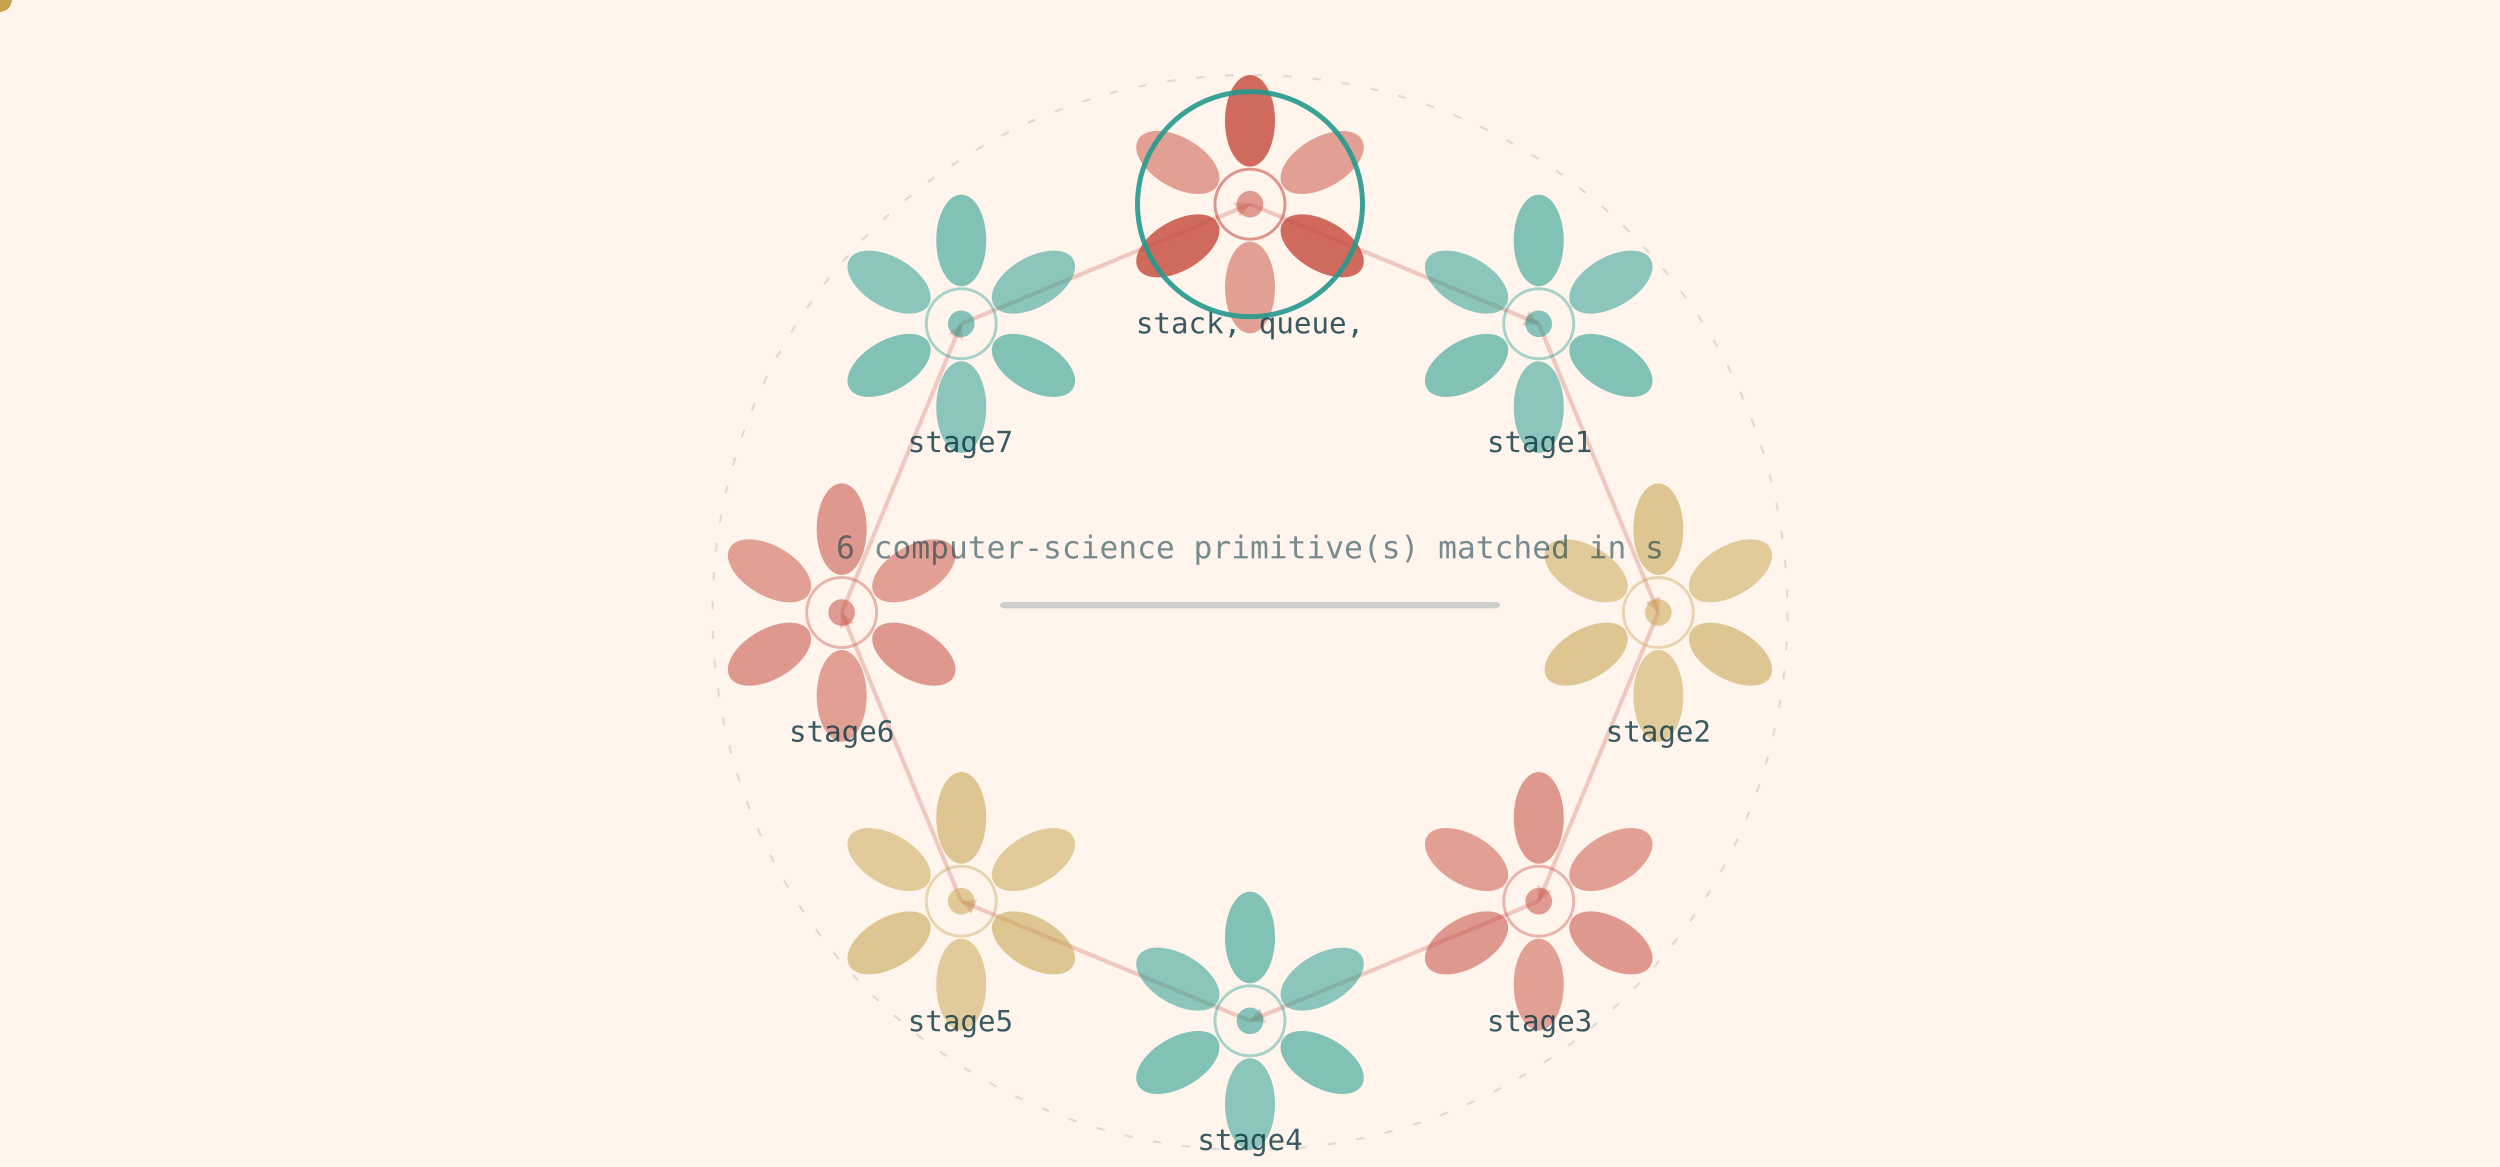
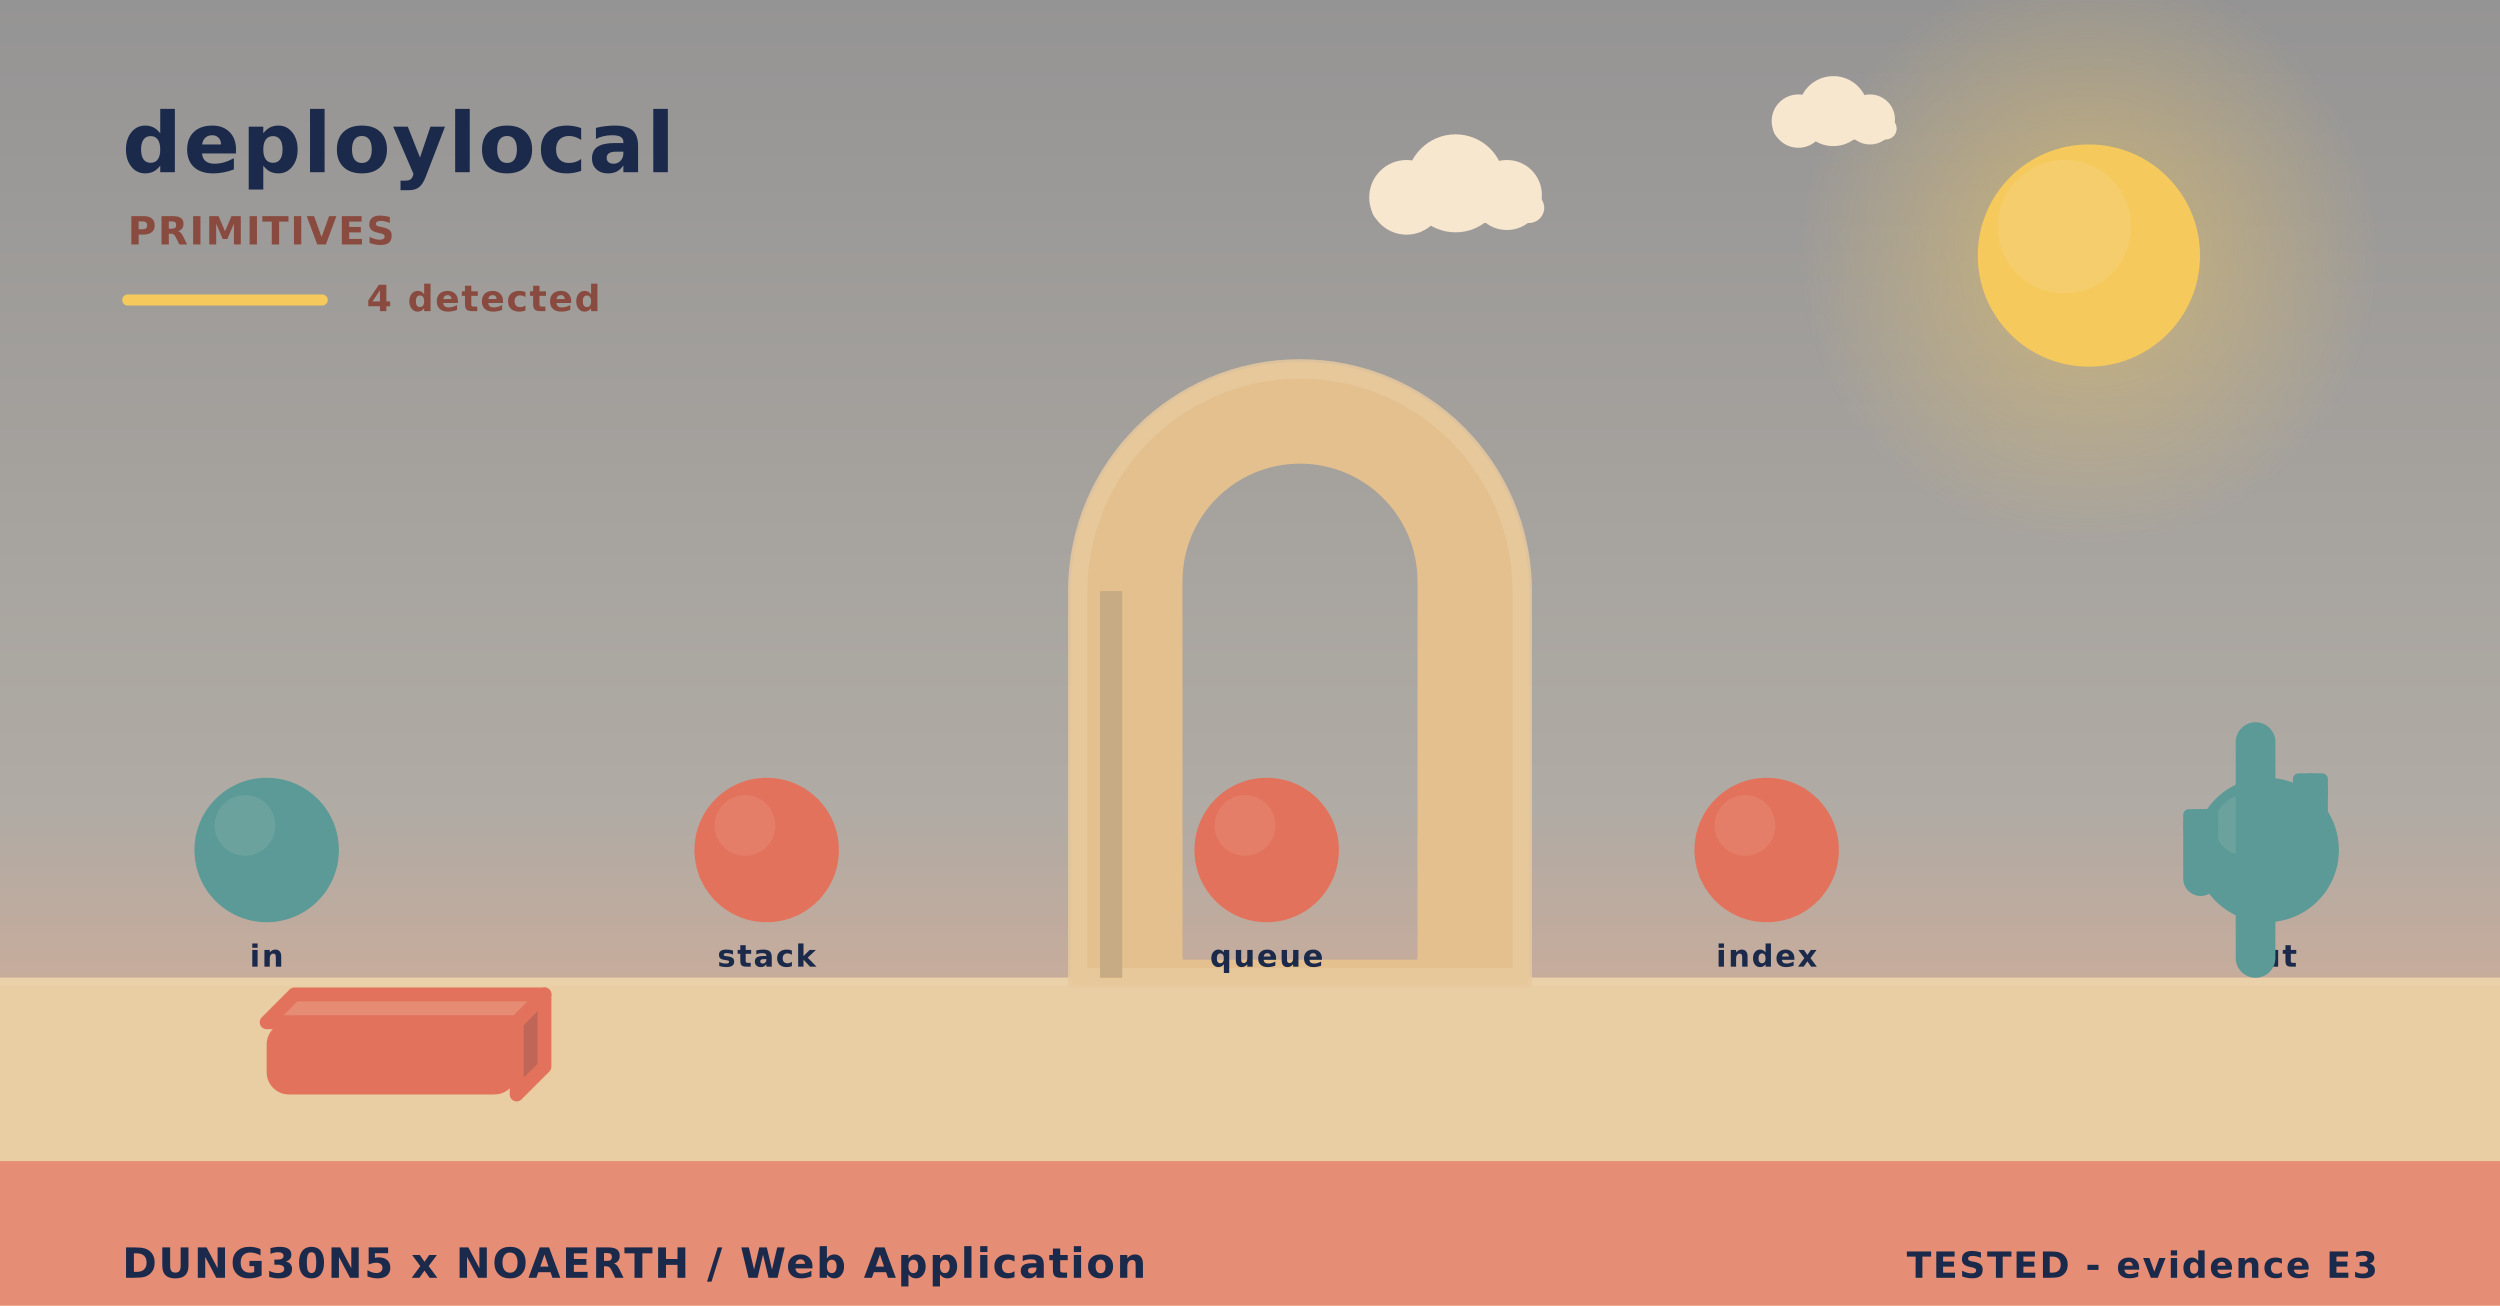
- <svg xmlns="http://www.w3.org/2000/svg" viewBox="0 0 1200 560" width="1200" height="560" role="img" aria-label="deploylocal state machine">
-   <rect width="1200" height="560" fill="#fff5ed" />
-   <defs>
-     <linearGradient id="gs" x1="0" y1="0" x2="1" y2="1">
-       <stop offset="0%" stop-color="#c75346" />
-       <stop offset="100%" stop-color="#24998e" />
-     </linearGradient>
-   </defs>
-   <circle cx="600.00" cy="294.00" r="258.00" fill="none" stroke="rgba(9,52,63,0.140)" stroke-width="1.00" opacity="1.00" stroke-dasharray="4 10" />
-   <line x1="600.00" y1="98.00" x2="738.59" y2="155.41" stroke="rgba(199,83,70,0.500)" stroke-width="2.00" opacity="0.55" />
-   <polygon points="738.59,155.41 733.76,149.29 730.86,156.32" fill="rgba(199,83,70,0.500)" opacity="0.55" />
-   <g opacity="0.9">
-     <circle cx="0.00" cy="0.00" r="5.50" fill="#c7a350" opacity="1.00" />
-     <animateTransform attributeName="transform" type="translate" values="600.00,98.00 738.59,155.41" dur="5.6s" begin="0.0s" repeatCount="indefinite" />
-     <animateTransform attributeName="transform" type="translate" values="738.59,155.41 600.00,98.00" dur="5.6s" begin="2.8s" repeatCount="indefinite" />
+ <svg xmlns="http://www.w3.org/2000/svg" width="900" height="470" viewBox="0 0 900 470" role="img" aria-label="deploylocal - how it behaves">
+   <linearGradient id="skys" x1="0" y1="0" x2="0" y2="1">
+     <stop offset="0" stop-color="#959494" />
+     <stop offset="0.62" stop-color="#b0aba4" />
+     <stop offset="1" stop-color="#f3ad8a" />
+   </linearGradient>
+   <rect width="900" height="470" fill="url(#skys)" />
+   <radialGradient id="suns">
+     <stop offset="0.35" stop-color="#f5c95c" stop-opacity="0.34" />
+     <stop offset="1" stop-color="#f5c95c" stop-opacity="0" />
+   </radialGradient>
+   <circle cx="752" cy="92" r="104" fill="url(#suns)" />
+   <circle cx="752" cy="92" r="40" fill="#f5c95c" />
+   <circle cx="743.2" cy="81.6" r="24" fill="#f5d27e" opacity="0.5" />
+   <g>
+     <circle cx="524" cy="66" r="17.64" fill="#f6e7ce" />
+     <circle cx="506.36" cy="71.04" r="13.44" fill="#f6e7ce" />
+     <circle cx="542.48" cy="70.2" r="12.6" fill="#f6e7ce" />
+     <rect x="493.76" y="69.36" width="62.16" height="10.92" rx="5.46" fill="#f6e7ce" />
+     <animateTransform attributeName="transform" type="translate" values="0 0;24 0;0 0" dur="36s" begin="0s" repeatCount="indefinite" />
  </g>
-   <line x1="738.59" y1="155.41" x2="796.00" y2="294.00" stroke="rgba(199,83,70,0.500)" stroke-width="2.00" opacity="0.55" />
-   <polygon points="796.00,294.00 796.91,286.26 789.89,289.17" fill="rgba(199,83,70,0.500)" opacity="0.55" />
-   <g opacity="0.9">
-     <circle cx="0.00" cy="0.00" r="5.50" fill="#c7a350" opacity="1.00" />
-     <animateTransform attributeName="transform" type="translate" values="738.59,155.41 796.00,294.00" dur="5.6s" begin="0.7s" repeatCount="indefinite" />
-     <animateTransform attributeName="transform" type="translate" values="796.00,294.00 738.59,155.41" dur="5.6s" begin="3.5s" repeatCount="indefinite" />
+   <g>
+     <circle cx="660" cy="40" r="12.6" fill="#f6e7ce" />
+     <circle cx="647.4" cy="43.6" r="9.6" fill="#f6e7ce" />
+     <circle cx="673.2" cy="43" r="9" fill="#f6e7ce" />
+     <rect x="638.4" y="42.4" width="44.4" height="7.8" rx="3.9" fill="#f6e7ce" />
+     <animateTransform attributeName="transform" type="translate" values="0 0;-18 0;0 0" dur="46s" begin="3s" repeatCount="indefinite" />
  </g>
-   <line x1="796.00" y1="294.00" x2="738.59" y2="432.59" stroke="rgba(199,83,70,0.500)" stroke-width="2.00" opacity="0.55" />
-   <polygon points="738.59,432.59 744.71,427.76 737.68,424.86" fill="rgba(199,83,70,0.500)" opacity="0.55" />
-   <g opacity="0.9">
-     <circle cx="0.00" cy="0.00" r="5.50" fill="#c7a350" opacity="1.00" />
-     <animateTransform attributeName="transform" type="translate" values="796.00,294.00 738.59,432.59" dur="5.6s" begin="1.4s" repeatCount="indefinite" />
-     <animateTransform attributeName="transform" type="translate" values="738.59,432.59 796.00,294.00" dur="5.6s" begin="4.2s" repeatCount="indefinite" />
+   <rect x="0" y="352" width="900" height="118" fill="#e9cda3" />
+   <rect x="0" y="352" width="900" height="3" fill="#ebd1a9" />
+   <text x="44" y="62" font-family="Verdana,DejaVu Sans,sans-serif" font-size="30" font-weight="700" letter-spacing="0.6" fill="#1b2a4a" text-anchor="start">deploylocal</text>
+   <text x="46" y="88" font-family="Verdana,DejaVu Sans,sans-serif" font-size="14" font-weight="700" letter-spacing="0.6" fill="#894b3f" text-anchor="start">PRIMITIVES</text>
+   <rect x="44" y="106" width="74" height="4" rx="2" fill="#f5c95c" />
+   <text x="132" y="112" font-family="Verdana,DejaVu Sans,sans-serif" font-size="13" font-weight="700" letter-spacing="0.6" fill="#894b3f" text-anchor="start">4 detected</text>
+   <path d="M388,352 L388,212.8 A80,80 0 0 1 548,212.8 L548,352 Z M423.2,348 L423.2,209.22 A44.8,44.8 0 0 1 512.8,209.22 L512.8,348 Z" fill="#e3c08d" fill-rule="evenodd" stroke="#e3c08d" stroke-width="5" stroke-linejoin="round" />
+   <path d="M388,352 L388,212.8 A80,80 0 0 1 548,212.8 L548,352 Z" fill="none" stroke="#e8c99d" stroke-width="7" stroke-linecap="round" opacity="0.85" />
+   <rect x="396" y="212.8" width="8" height="139.2" fill="#c7ab84" />
+   <circle cx="96" cy="306" r="26" fill="#5b9a97" />
+   <circle cx="88.2" cy="297.16" r="10.92" fill="#7aa9a2" opacity="0.55" />
+   <text x="96" y="348" font-family="Verdana,DejaVu Sans,sans-serif" font-size="11" font-weight="700" letter-spacing="0.6" fill="#1b2a4a" text-anchor="middle">in</text>
+   <g>
+     <circle cx="276" cy="306" r="26" fill="#e2725b" />
+     <circle cx="268.2" cy="297.16" r="10.92" fill="#e68972" opacity="0.55" />
+     <animate attributeName="opacity" values="0.8;1;0.8" dur="4.6s" begin="0s" repeatCount="indefinite" />
  </g>
-   <line x1="738.59" y1="432.59" x2="600.00" y2="490.00" stroke="rgba(199,83,70,0.500)" stroke-width="2.00" opacity="0.55" />
-   <polygon points="600.00,490.00 607.74,490.91 604.83,483.89" fill="rgba(199,83,70,0.500)" opacity="0.55" />
-   <g opacity="0.9">
-     <circle cx="0.00" cy="0.00" r="5.50" fill="#c7a350" opacity="1.00" />
-     <animateTransform attributeName="transform" type="translate" values="738.59,432.59 600.00,490.00" dur="5.6s" begin="2.1s" repeatCount="indefinite" />
-     <animateTransform attributeName="transform" type="translate" values="600.00,490.00 738.59,432.59" dur="5.6s" begin="4.9s" repeatCount="indefinite" />
+   <text x="276" y="348" font-family="Verdana,DejaVu Sans,sans-serif" font-size="11" font-weight="700" letter-spacing="0.6" fill="#1b2a4a" text-anchor="middle">stack</text>
+   <g>
+     <circle cx="456" cy="306" r="26" fill="#e2725b" />
+     <circle cx="448.2" cy="297.16" r="10.92" fill="#e68972" opacity="0.55" />
+     <animate attributeName="opacity" values="0.8;1;0.8" dur="5.2s" begin="0s" repeatCount="indefinite" />
  </g>
-   <line x1="600.00" y1="490.00" x2="461.41" y2="432.59" stroke="rgba(199,83,70,0.500)" stroke-width="2.00" opacity="0.55" />
-   <polygon points="461.41,432.59 466.24,438.71 469.14,431.68" fill="rgba(199,83,70,0.500)" opacity="0.55" />
-   <g opacity="0.9">
-     <circle cx="0.00" cy="0.00" r="5.50" fill="#c7a350" opacity="1.00" />
-     <animateTransform attributeName="transform" type="translate" values="600.00,490.00 461.41,432.59" dur="5.6s" begin="2.8s" repeatCount="indefinite" />
-     <animateTransform attributeName="transform" type="translate" values="461.41,432.59 600.00,490.00" dur="5.6s" begin="5.6s" repeatCount="indefinite" />
+   <text x="456" y="348" font-family="Verdana,DejaVu Sans,sans-serif" font-size="11" font-weight="700" letter-spacing="0.6" fill="#1b2a4a" text-anchor="middle">queue</text>
+   <g>
+     <circle cx="636" cy="306" r="26" fill="#e2725b" />
+     <circle cx="628.2" cy="297.16" r="10.92" fill="#e68972" opacity="0.55" />
+     <animate attributeName="opacity" values="0.8;1;0.8" dur="5.8s" begin="0s" repeatCount="indefinite" />
  </g>
-   <line x1="461.41" y1="432.59" x2="404.00" y2="294.00" stroke="rgba(199,83,70,0.500)" stroke-width="2.00" opacity="0.55" />
-   <polygon points="404.00,294.00 403.09,301.74 410.11,298.83" fill="rgba(199,83,70,0.500)" opacity="0.55" />
-   <g opacity="0.9">
-     <circle cx="0.00" cy="0.00" r="5.50" fill="#c7a350" opacity="1.00" />
-     <animateTransform attributeName="transform" type="translate" values="461.41,432.59 404.00,294.00" dur="5.6s" begin="3.5s" repeatCount="indefinite" />
-     <animateTransform attributeName="transform" type="translate" values="404.00,294.00 461.41,432.59" dur="5.6s" begin="6.3s" repeatCount="indefinite" />
-   </g>
-   <line x1="404.00" y1="294.00" x2="461.41" y2="155.41" stroke="rgba(199,83,70,0.500)" stroke-width="2.00" opacity="0.55" />
-   <polygon points="461.41,155.41 455.29,160.24 462.32,163.14" fill="rgba(199,83,70,0.500)" opacity="0.55" />
-   <g opacity="0.9">
-     <circle cx="0.00" cy="0.00" r="5.50" fill="#c7a350" opacity="1.00" />
-     <animateTransform attributeName="transform" type="translate" values="404.00,294.00 461.41,155.41" dur="5.6s" begin="4.2s" repeatCount="indefinite" />
-     <animateTransform attributeName="transform" type="translate" values="461.41,155.41 404.00,294.00" dur="5.6s" begin="7s" repeatCount="indefinite" />
-   </g>
-   <line x1="461.41" y1="155.41" x2="600.00" y2="98.00" stroke="rgba(199,83,70,0.500)" stroke-width="2.00" opacity="0.55" />
-   <polygon points="600.00,98.00 592.26,97.09 595.17,104.11" fill="rgba(199,83,70,0.500)" opacity="0.55" />
-   <g opacity="0.9">
-     <circle cx="0.00" cy="0.00" r="5.50" fill="#c7a350" opacity="1.00" />
-     <animateTransform attributeName="transform" type="translate" values="461.41,155.41 600.00,98.00" dur="5.6s" begin="4.9s" repeatCount="indefinite" />
-     <animateTransform attributeName="transform" type="translate" values="600.00,98.00 461.41,155.41" dur="5.6s" begin="7.7s" repeatCount="indefinite" />
-   </g>
-   <ellipse cx="600.00" cy="58.00" rx="12.00" ry="22.00" fill="rgba(199,83,70,0.900)" opacity="0.95" transform="rotate(0.0 600.00 58.00)" />
-   <ellipse cx="634.64" cy="78.00" rx="12.00" ry="22.00" fill="rgba(199,83,70,0.550)" opacity="0.95" transform="rotate(60.0 634.64 78.00)" />
-   <ellipse cx="634.64" cy="118.00" rx="12.00" ry="22.00" fill="rgba(199,83,70,0.900)" opacity="0.95" transform="rotate(120.0 634.64 118.00)" />
-   <ellipse cx="600.00" cy="138.00" rx="12.00" ry="22.00" fill="rgba(199,83,70,0.550)" opacity="0.95" transform="rotate(180.0 600.00 138.00)" />
-   <ellipse cx="565.36" cy="118.00" rx="12.00" ry="22.00" fill="rgba(199,83,70,0.900)" opacity="0.95" transform="rotate(240.0 565.36 118.00)" />
-   <ellipse cx="565.36" cy="78.00" rx="12.00" ry="22.00" fill="rgba(199,83,70,0.550)" opacity="0.95" transform="rotate(300.0 565.36 78.00)" />
-   <circle cx="600.00" cy="98.00" r="16.80" fill="none" stroke="rgba(199,83,70,0.900)" stroke-width="1.40" opacity="0.66" />
-   <circle cx="600.00" cy="98.00" r="6.40" fill="rgba(199,83,70,0.550)" opacity="1.00" />
-   <text x="600" y="160" font-family="ui-monospace,Menlo,monospace" font-size="14" fill="rgba(9,52,63,0.800)" text-anchor="middle">stack, queue, </text>
-   <g>
-     <circle cx="600.00" cy="98.00" r="54.00" fill="none" stroke="#24998e" stroke-width="2.40" opacity="0.90" />
-     <animate attributeName="opacity" values="0.25;1.0;0.25" dur="11.2s" begin="0.0s" repeatCount="indefinite" />
-   </g>
-   <ellipse cx="738.59" cy="115.41" rx="12.00" ry="22.00" fill="rgba(36,153,142,0.600)" opacity="0.95" transform="rotate(0.0 738.59 115.41)" />
-   <ellipse cx="773.23" cy="135.41" rx="12.00" ry="22.00" fill="rgba(36,153,142,0.550)" opacity="0.95" transform="rotate(60.0 773.23 135.41)" />
-   <ellipse cx="773.23" cy="175.41" rx="12.00" ry="22.00" fill="rgba(36,153,142,0.600)" opacity="0.95" transform="rotate(120.0 773.23 175.41)" />
-   <ellipse cx="738.59" cy="195.41" rx="12.00" ry="22.00" fill="rgba(36,153,142,0.550)" opacity="0.95" transform="rotate(180.0 738.59 195.41)" />
-   <ellipse cx="703.95" cy="175.41" rx="12.00" ry="22.00" fill="rgba(36,153,142,0.600)" opacity="0.95" transform="rotate(240.0 703.95 175.41)" />
-   <ellipse cx="703.95" cy="135.41" rx="12.00" ry="22.00" fill="rgba(36,153,142,0.550)" opacity="0.95" transform="rotate(300.0 703.95 135.41)" />
-   <circle cx="738.59" cy="155.41" r="16.80" fill="none" stroke="rgba(36,153,142,0.600)" stroke-width="1.40" opacity="0.66" />
-   <circle cx="738.59" cy="155.41" r="6.40" fill="rgba(36,153,142,0.550)" opacity="1.00" />
-   <text x="739" y="217" font-family="ui-monospace,Menlo,monospace" font-size="14" fill="rgba(9,52,63,0.800)" text-anchor="middle">stage1</text>
-   <ellipse cx="796.00" cy="254.00" rx="12.00" ry="22.00" fill="rgba(199,163,80,0.600)" opacity="0.95" transform="rotate(0.0 796.00 254.00)" />
-   <ellipse cx="830.64" cy="274.00" rx="12.00" ry="22.00" fill="rgba(199,163,80,0.550)" opacity="0.95" transform="rotate(60.0 830.64 274.00)" />
-   <ellipse cx="830.64" cy="314.00" rx="12.00" ry="22.00" fill="rgba(199,163,80,0.600)" opacity="0.95" transform="rotate(120.0 830.64 314.00)" />
-   <ellipse cx="796.00" cy="334.00" rx="12.00" ry="22.00" fill="rgba(199,163,80,0.550)" opacity="0.95" transform="rotate(180.0 796.00 334.00)" />
-   <ellipse cx="761.36" cy="314.00" rx="12.00" ry="22.00" fill="rgba(199,163,80,0.600)" opacity="0.95" transform="rotate(240.0 761.36 314.00)" />
-   <ellipse cx="761.36" cy="274.00" rx="12.00" ry="22.00" fill="rgba(199,163,80,0.550)" opacity="0.95" transform="rotate(300.0 761.36 274.00)" />
-   <circle cx="796.00" cy="294.00" r="16.80" fill="none" stroke="rgba(199,163,80,0.600)" stroke-width="1.40" opacity="0.66" />
-   <circle cx="796.00" cy="294.00" r="6.40" fill="rgba(199,163,80,0.550)" opacity="1.00" />
-   <text x="796" y="356" font-family="ui-monospace,Menlo,monospace" font-size="14" fill="rgba(9,52,63,0.800)" text-anchor="middle">stage2</text>
-   <ellipse cx="738.59" cy="392.59" rx="12.00" ry="22.00" fill="rgba(199,83,70,0.600)" opacity="0.95" transform="rotate(0.0 738.59 392.59)" />
-   <ellipse cx="773.23" cy="412.59" rx="12.00" ry="22.00" fill="rgba(199,83,70,0.550)" opacity="0.95" transform="rotate(60.0 773.23 412.59)" />
-   <ellipse cx="773.23" cy="452.59" rx="12.00" ry="22.00" fill="rgba(199,83,70,0.600)" opacity="0.95" transform="rotate(120.0 773.23 452.59)" />
-   <ellipse cx="738.59" cy="472.59" rx="12.00" ry="22.00" fill="rgba(199,83,70,0.550)" opacity="0.95" transform="rotate(180.0 738.59 472.59)" />
-   <ellipse cx="703.95" cy="452.59" rx="12.00" ry="22.00" fill="rgba(199,83,70,0.600)" opacity="0.95" transform="rotate(240.0 703.95 452.59)" />
-   <ellipse cx="703.95" cy="412.59" rx="12.00" ry="22.00" fill="rgba(199,83,70,0.550)" opacity="0.95" transform="rotate(300.0 703.95 412.59)" />
-   <circle cx="738.59" cy="432.59" r="16.80" fill="none" stroke="rgba(199,83,70,0.600)" stroke-width="1.40" opacity="0.66" />
-   <circle cx="738.59" cy="432.59" r="6.40" fill="rgba(199,83,70,0.550)" opacity="1.00" />
-   <text x="739" y="495" font-family="ui-monospace,Menlo,monospace" font-size="14" fill="rgba(9,52,63,0.800)" text-anchor="middle">stage3</text>
-   <ellipse cx="600.00" cy="450.00" rx="12.00" ry="22.00" fill="rgba(36,153,142,0.600)" opacity="0.95" transform="rotate(0.0 600.00 450.00)" />
-   <ellipse cx="634.64" cy="470.00" rx="12.00" ry="22.00" fill="rgba(36,153,142,0.550)" opacity="0.95" transform="rotate(60.0 634.64 470.00)" />
-   <ellipse cx="634.64" cy="510.00" rx="12.00" ry="22.00" fill="rgba(36,153,142,0.600)" opacity="0.95" transform="rotate(120.0 634.64 510.00)" />
-   <ellipse cx="600.00" cy="530.00" rx="12.00" ry="22.00" fill="rgba(36,153,142,0.550)" opacity="0.95" transform="rotate(180.0 600.00 530.00)" />
-   <ellipse cx="565.36" cy="510.00" rx="12.00" ry="22.00" fill="rgba(36,153,142,0.600)" opacity="0.95" transform="rotate(240.0 565.36 510.00)" />
-   <ellipse cx="565.36" cy="470.00" rx="12.00" ry="22.00" fill="rgba(36,153,142,0.550)" opacity="0.95" transform="rotate(300.0 565.36 470.00)" />
-   <circle cx="600.00" cy="490.00" r="16.80" fill="none" stroke="rgba(36,153,142,0.600)" stroke-width="1.40" opacity="0.66" />
-   <circle cx="600.00" cy="490.00" r="6.40" fill="rgba(36,153,142,0.550)" opacity="1.00" />
-   <text x="600" y="552" font-family="ui-monospace,Menlo,monospace" font-size="14" fill="rgba(9,52,63,0.800)" text-anchor="middle">stage4</text>
-   <ellipse cx="461.41" cy="392.59" rx="12.00" ry="22.00" fill="rgba(199,163,80,0.600)" opacity="0.95" transform="rotate(0.0 461.41 392.59)" />
-   <ellipse cx="496.05" cy="412.59" rx="12.00" ry="22.00" fill="rgba(199,163,80,0.550)" opacity="0.95" transform="rotate(60.0 496.05 412.59)" />
-   <ellipse cx="496.05" cy="452.59" rx="12.00" ry="22.00" fill="rgba(199,163,80,0.600)" opacity="0.95" transform="rotate(120.0 496.05 452.59)" />
-   <ellipse cx="461.41" cy="472.59" rx="12.00" ry="22.00" fill="rgba(199,163,80,0.550)" opacity="0.95" transform="rotate(180.0 461.41 472.59)" />
-   <ellipse cx="426.77" cy="452.59" rx="12.00" ry="22.00" fill="rgba(199,163,80,0.600)" opacity="0.95" transform="rotate(240.0 426.77 452.59)" />
-   <ellipse cx="426.77" cy="412.59" rx="12.00" ry="22.00" fill="rgba(199,163,80,0.550)" opacity="0.95" transform="rotate(300.0 426.77 412.59)" />
-   <circle cx="461.41" cy="432.59" r="16.80" fill="none" stroke="rgba(199,163,80,0.600)" stroke-width="1.40" opacity="0.66" />
-   <circle cx="461.41" cy="432.59" r="6.40" fill="rgba(199,163,80,0.550)" opacity="1.00" />
-   <text x="461" y="495" font-family="ui-monospace,Menlo,monospace" font-size="14" fill="rgba(9,52,63,0.800)" text-anchor="middle">stage5</text>
-   <ellipse cx="404.00" cy="254.00" rx="12.00" ry="22.00" fill="rgba(199,83,70,0.600)" opacity="0.95" transform="rotate(0.0 404.00 254.00)" />
-   <ellipse cx="438.64" cy="274.00" rx="12.00" ry="22.00" fill="rgba(199,83,70,0.550)" opacity="0.95" transform="rotate(60.0 438.64 274.00)" />
-   <ellipse cx="438.64" cy="314.00" rx="12.00" ry="22.00" fill="rgba(199,83,70,0.600)" opacity="0.95" transform="rotate(120.0 438.64 314.00)" />
-   <ellipse cx="404.00" cy="334.00" rx="12.00" ry="22.00" fill="rgba(199,83,70,0.550)" opacity="0.95" transform="rotate(180.0 404.00 334.00)" />
-   <ellipse cx="369.36" cy="314.00" rx="12.00" ry="22.00" fill="rgba(199,83,70,0.600)" opacity="0.95" transform="rotate(240.0 369.36 314.00)" />
-   <ellipse cx="369.36" cy="274.00" rx="12.00" ry="22.00" fill="rgba(199,83,70,0.550)" opacity="0.95" transform="rotate(300.0 369.36 274.00)" />
-   <circle cx="404.00" cy="294.00" r="16.80" fill="none" stroke="rgba(199,83,70,0.600)" stroke-width="1.40" opacity="0.66" />
-   <circle cx="404.00" cy="294.00" r="6.40" fill="rgba(199,83,70,0.550)" opacity="1.00" />
-   <text x="404" y="356" font-family="ui-monospace,Menlo,monospace" font-size="14" fill="rgba(9,52,63,0.800)" text-anchor="middle">stage6</text>
-   <ellipse cx="461.41" cy="115.41" rx="12.00" ry="22.00" fill="rgba(36,153,142,0.600)" opacity="0.95" transform="rotate(0.0 461.41 115.41)" />
-   <ellipse cx="496.05" cy="135.41" rx="12.00" ry="22.00" fill="rgba(36,153,142,0.550)" opacity="0.95" transform="rotate(60.0 496.05 135.41)" />
-   <ellipse cx="496.05" cy="175.41" rx="12.00" ry="22.00" fill="rgba(36,153,142,0.600)" opacity="0.95" transform="rotate(120.0 496.05 175.41)" />
-   <ellipse cx="461.41" cy="195.41" rx="12.00" ry="22.00" fill="rgba(36,153,142,0.550)" opacity="0.95" transform="rotate(180.0 461.41 195.41)" />
-   <ellipse cx="426.77" cy="175.41" rx="12.00" ry="22.00" fill="rgba(36,153,142,0.600)" opacity="0.95" transform="rotate(240.0 426.77 175.41)" />
-   <ellipse cx="426.77" cy="135.41" rx="12.00" ry="22.00" fill="rgba(36,153,142,0.550)" opacity="0.95" transform="rotate(300.0 426.77 135.41)" />
-   <circle cx="461.41" cy="155.41" r="16.80" fill="none" stroke="rgba(36,153,142,0.600)" stroke-width="1.40" opacity="0.66" />
-   <circle cx="461.41" cy="155.41" r="6.40" fill="rgba(36,153,142,0.550)" opacity="1.00" />
-   <text x="461" y="217" font-family="ui-monospace,Menlo,monospace" font-size="14" fill="rgba(9,52,63,0.800)" text-anchor="middle">stage7</text>
-   <rect x="480.00" y="289.00" width="240.00" height="3.00" rx="2.00" fill="rgba(9,52,63,0.200)" opacity="1.00" />
-   <text x="600" y="268" font-family="ui-monospace,Menlo,monospace" font-size="15" fill="rgba(9,52,63,0.550)" text-anchor="middle">6 computer-science primitive(s) matched in s</text>
+   <text x="636" y="348" font-family="Verdana,DejaVu Sans,sans-serif" font-size="11" font-weight="700" letter-spacing="0.6" fill="#1b2a4a" text-anchor="middle">index</text>
+   <circle cx="816" cy="306" r="26" fill="#5b9a97" />
+   <circle cx="808.2" cy="297.16" r="10.92" fill="#7aa9a2" opacity="0.55" />
+   <text x="816" y="348" font-family="Verdana,DejaVu Sans,sans-serif" font-size="11" font-weight="700" letter-spacing="0.6" fill="#1b2a4a" text-anchor="middle">out</text>
+   <path d="M96,368 L186,368 L196,358 L106,358 Z" fill="#e68c74" stroke="#e2725b" stroke-width="5" stroke-linejoin="round" />
+   <path d="M186,368 L196,358 L196,384 L186,394 Z" fill="#c06658" stroke="#e2725b" stroke-width="5" stroke-linejoin="round" />
+   <rect x="96" y="368" width="90" height="26" rx="8" fill="#e2725b" />
+   <rect x="804.86" y="260" width="14.28" height="92" rx="7.14" fill="#5b9a97" />
+   <rect x="785.96" y="291.28" width="12.6" height="31.28" rx="6.3" fill="#5b9a97" />
+   <rect x="785.96" y="291.28" width="12.6" height="9.2" rx="2.1" fill="#5b9a97" />
+   <rect x="825.44" y="278.4" width="12.6" height="31.28" rx="6.3" fill="#5b9a97" />
+   <rect x="825.44" y="278.4" width="12.6" height="9.2" rx="2.1" fill="#5b9a97" />
+   <rect x="0" y="418" width="900" height="52" rx="0" fill="#e68972" opacity="0.94" />
+   <text x="44" y="460" font-family="Verdana,DejaVu Sans,sans-serif" font-size="15" font-weight="700" letter-spacing="0.6" fill="#1b2a4a" text-anchor="start">DUNG30N5 x NOAERTH  /  Web Application</text>
+   <text x="856" y="460" font-family="Verdana,DejaVu Sans,sans-serif" font-size="13" font-weight="700" letter-spacing="0.6" fill="#1b2a4a" text-anchor="end">TESTED  -  evidence E3</text>
</svg>
